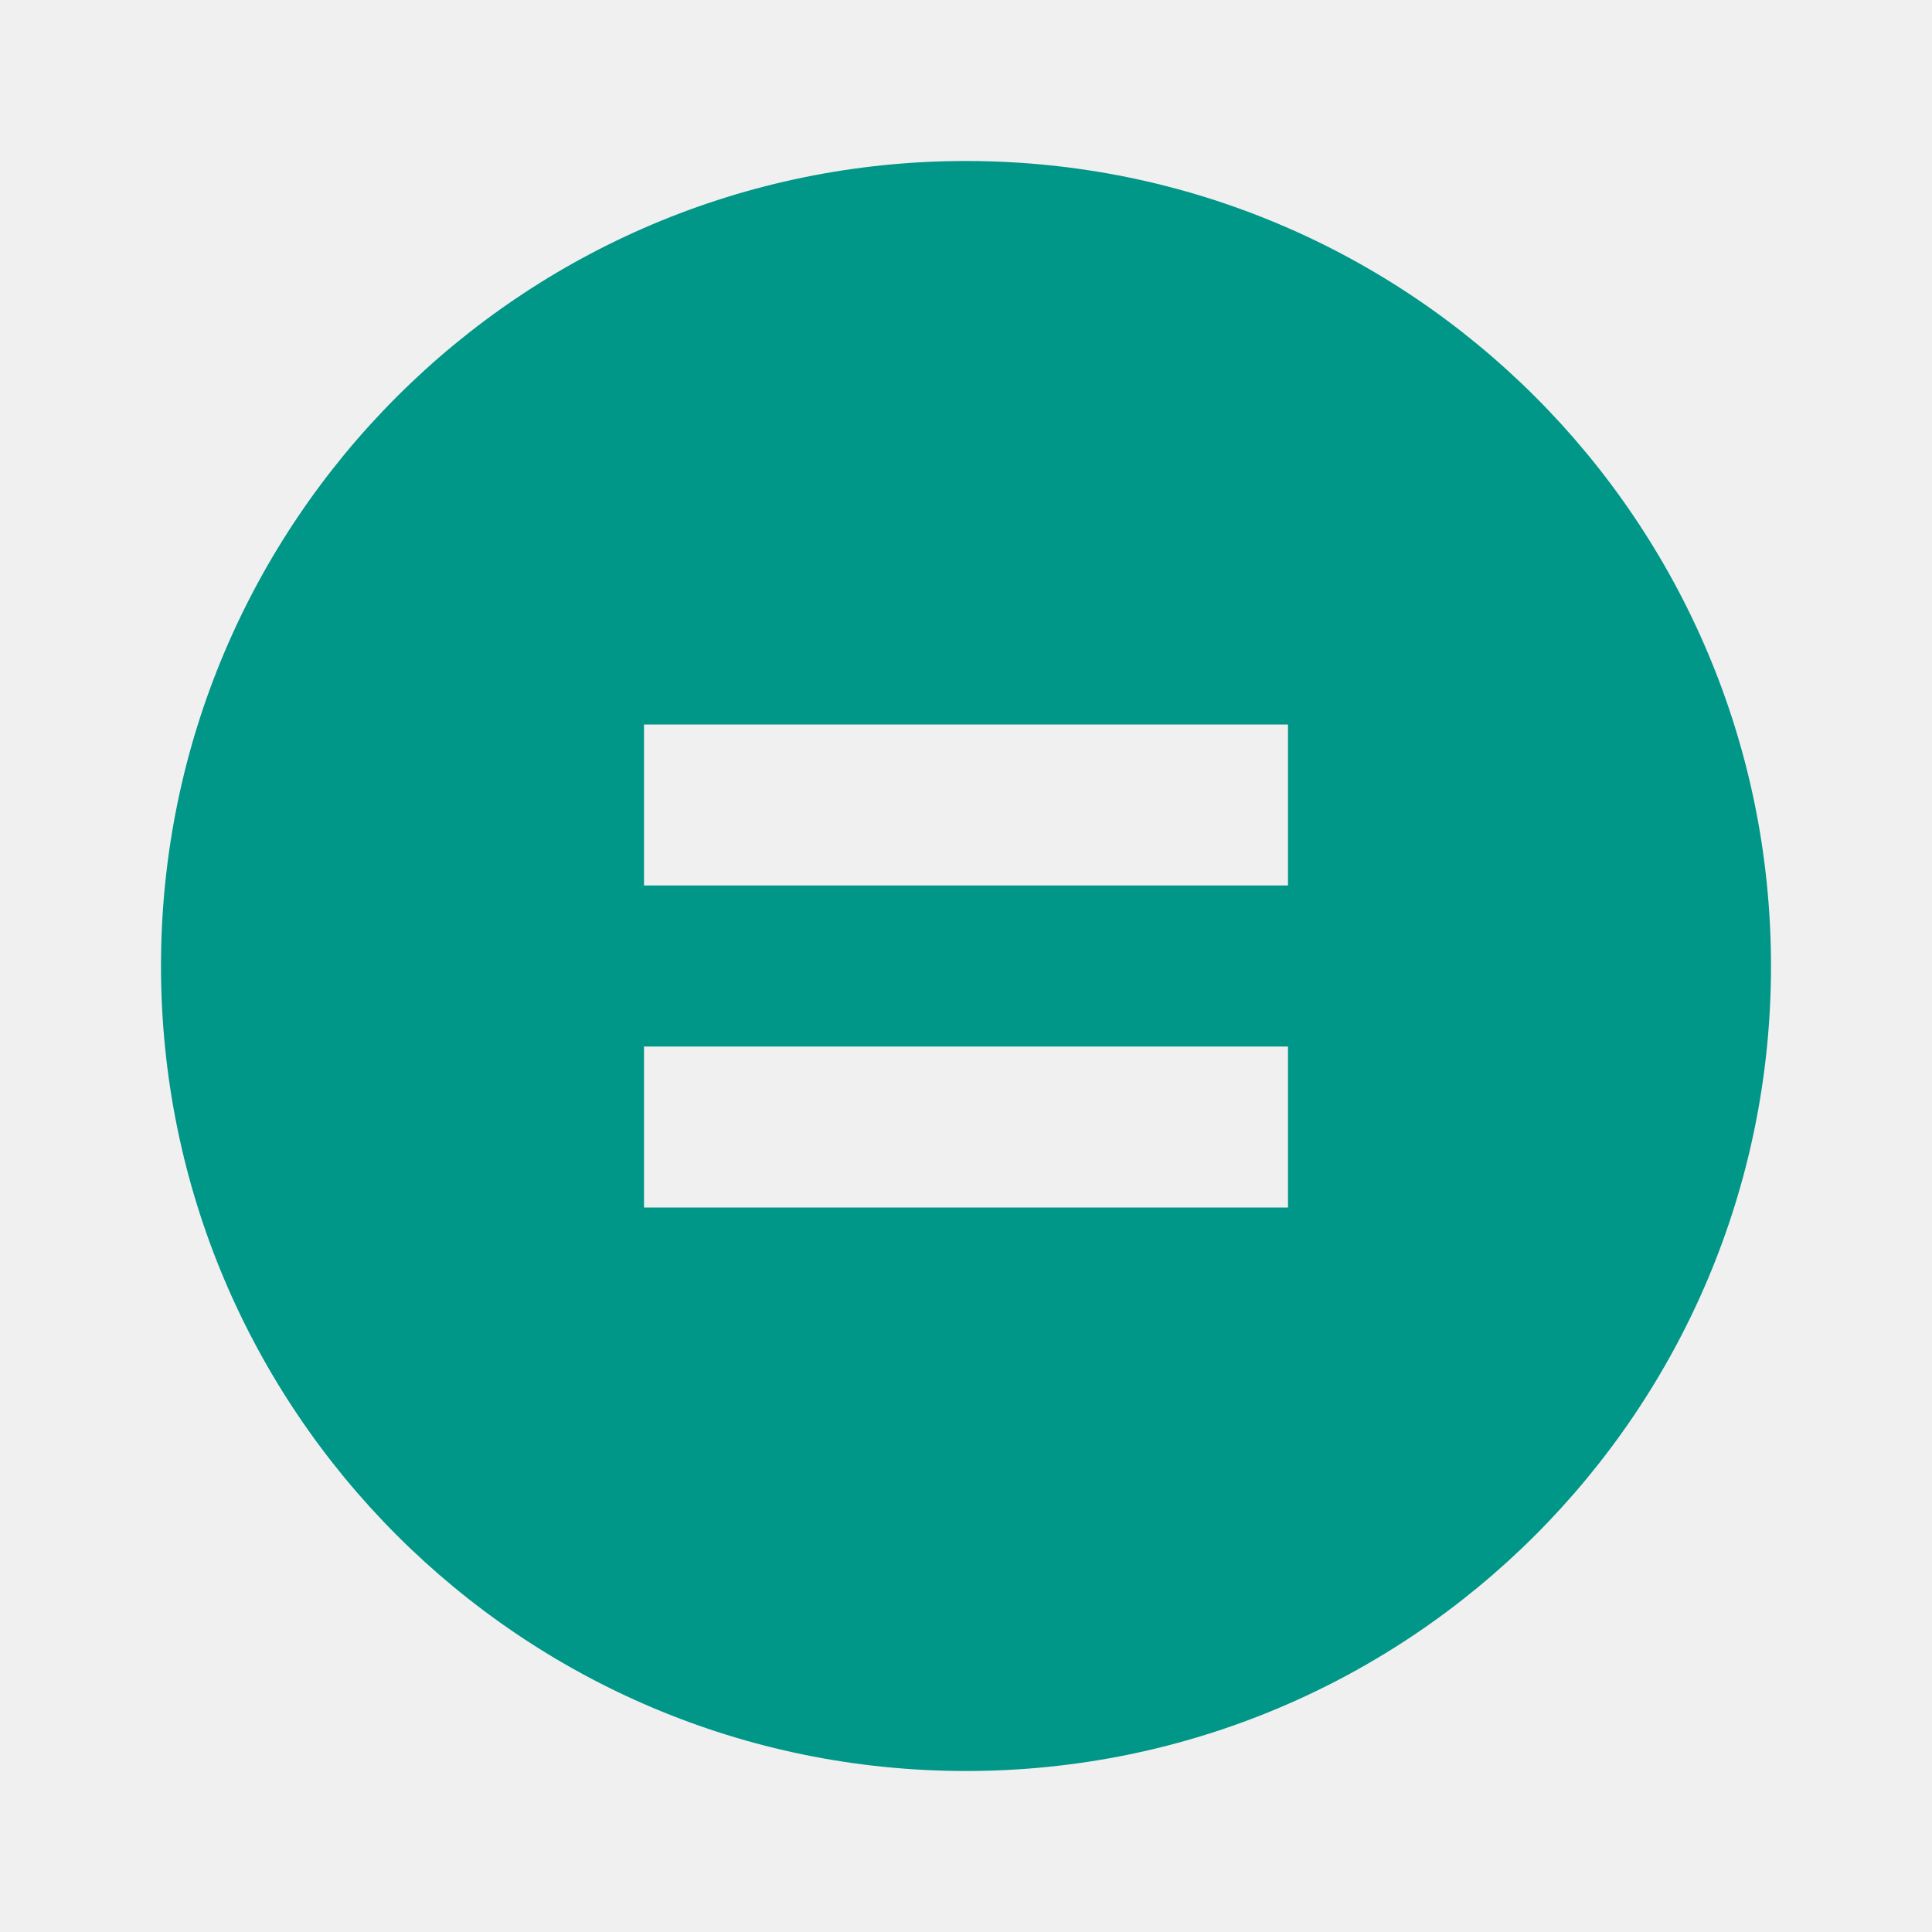
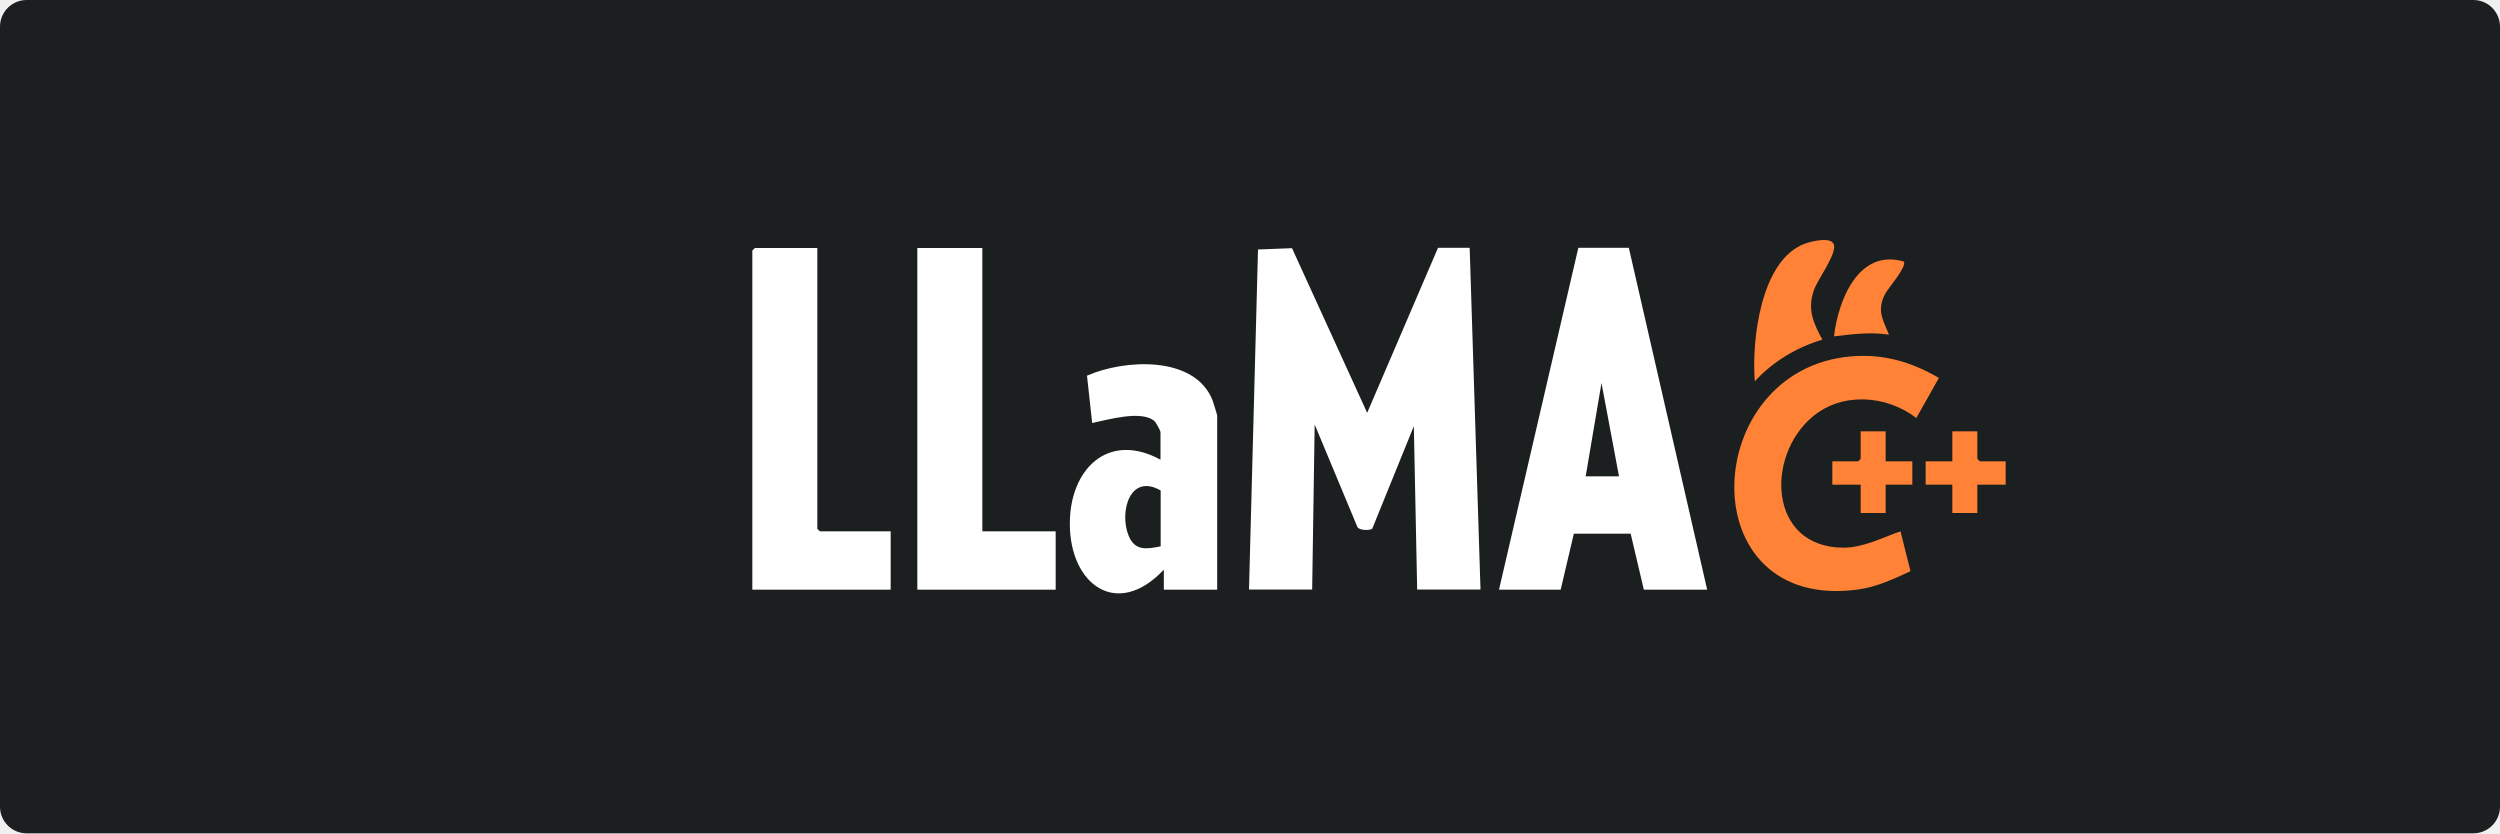
- <svg xmlns="http://www.w3.org/2000/svg" width="24" height="24" viewBox="0 0 24 24" fill="none">
-   <path d="M12 2a10 10 0 1 0 10 10A10 10 0 0 0 12 2zm-4 7h8v2H8V9zm0 4h8v2H8v-2z" fill="#009688" />
+ <svg xmlns="http://www.w3.org/2000/svg" id="Layer_1" version="1.1" viewBox="0 0 1500 500">
+   <defs>
+     <style>
+       .st0 {
+         fill: #ff8236;
+       }
+ 
+       .st1 {
+         fill: #fff;
+       }
+ 
+       .st2 {
+         fill: #1b1f20;
+       }
+     </style>
+   </defs>
+   <rect class="st2" width="1500" height="500" rx="16" ry="16" />
+   <g>
+     <path class="st1" d="M749.4,353.8l5.4-204.1,20.4-.8,45.1,98.8,42.5-99h19l6.5,205h-38l-2-98-24.9,61.4c-1,1.3-8,1.3-9-1l-25.6-61.4-1.5,99h-38Z" />
+     <path class="st1" d="M727.5,240.1c-10.8-27.1-53.1-24.5-75.3-14.7l3.1,28.4c9.2-1.9,30-8,37.5-1,.9.9,3.5,5.7,3.5,6.5v16.5c-31.8-17.2-54.5,6.1-54.4,38.5,0,36.5,28.4,57.3,56.4,27.5v12h32v-104.5c0-.5-2.4-8-2.8-9.2ZM696.4,327.8c-8.4,1.7-15.4,2.9-19.2-6.3-5.8-14,.6-37.9,19.2-27.2v33.5Z" />
+     <path class="st1" d="M899.4,353.8l47.6-205.1h30.3c0,.1,47,205.1,47,205.1h-38l-7.9-33.6h-34.1l-7.9,33.6h-37ZM951.4,285.8h20l-10.5-56-9.5,56Z" />
+     <polygon class="st1" points="490.4 148.8 490.4 317.3 491.9 318.8 534.4 318.8 534.4 353.8 451.4 353.8 451.4 150.3 452.9 148.8 490.4 148.8" />
+     <polygon class="st1" points="589.4 148.8 589.4 318.8 633.4 318.8 633.4 353.8 550.4 353.8 550.4 148.8 589.4 148.8" />
+     <g>
+       <path class="st0" d="M1163.3,226.8l-13.5,24c-17.8-13.7-44.2-15.7-62-1-28.7,23.7-26.7,78.5,18,78.8,12.5,0,23.1-5.9,34.5-9.8l6,23.9c-10.1,4.7-20.4,9.5-31.5,11-101.2,13.8-95.4-132.3-3.9-139.9,19.2-1.6,36.1,3.4,52.5,13Z" />
+       <path class="st0" d="M1093.4,203.8c-15.4,4.6-29.7,13.1-40.5,25-2-24.2,3.4-73.1,30.3-82.7,4-1.4,17.7-4.9,17.3,2.2s-9.9,19.3-12.2,25.9c-4,11.6-.3,19.6,5.2,29.7Z" />
+       <polygon class="st0" points="1131.4 258.8 1131.4 276.8 1147.4 276.8 1147.4 290.8 1131.4 290.8 1131.4 307.8 1116.4 307.8 1116.4 290.8 1099.4 290.8 1099.4 276.8 1114.9 276.8 1116.4 275.3 1116.4 258.8 1131.4 258.8" />
+       <polygon class="st0" points="1186.4 258.8 1186.4 275.3 1187.9 276.8 1203.4 276.8 1203.4 290.8 1186.4 290.8 1186.4 307.8 1171.4 307.8 1171.4 290.8 1155.4 290.8 1155.4 276.8 1171.4 276.8 1171.4 258.8 1186.4 258.8" />
+       <path class="st0" d="M1142.3,156.9c2,3-9.3,15.9-11.1,19.2-5.2,9.8-1.7,15.4,2.2,24.7-11.3-1.7-21.8-.3-33,1,2.5-21.5,14.6-52.8,41.9-44.9Z" />
+     </g>
+   </g>
</svg>
